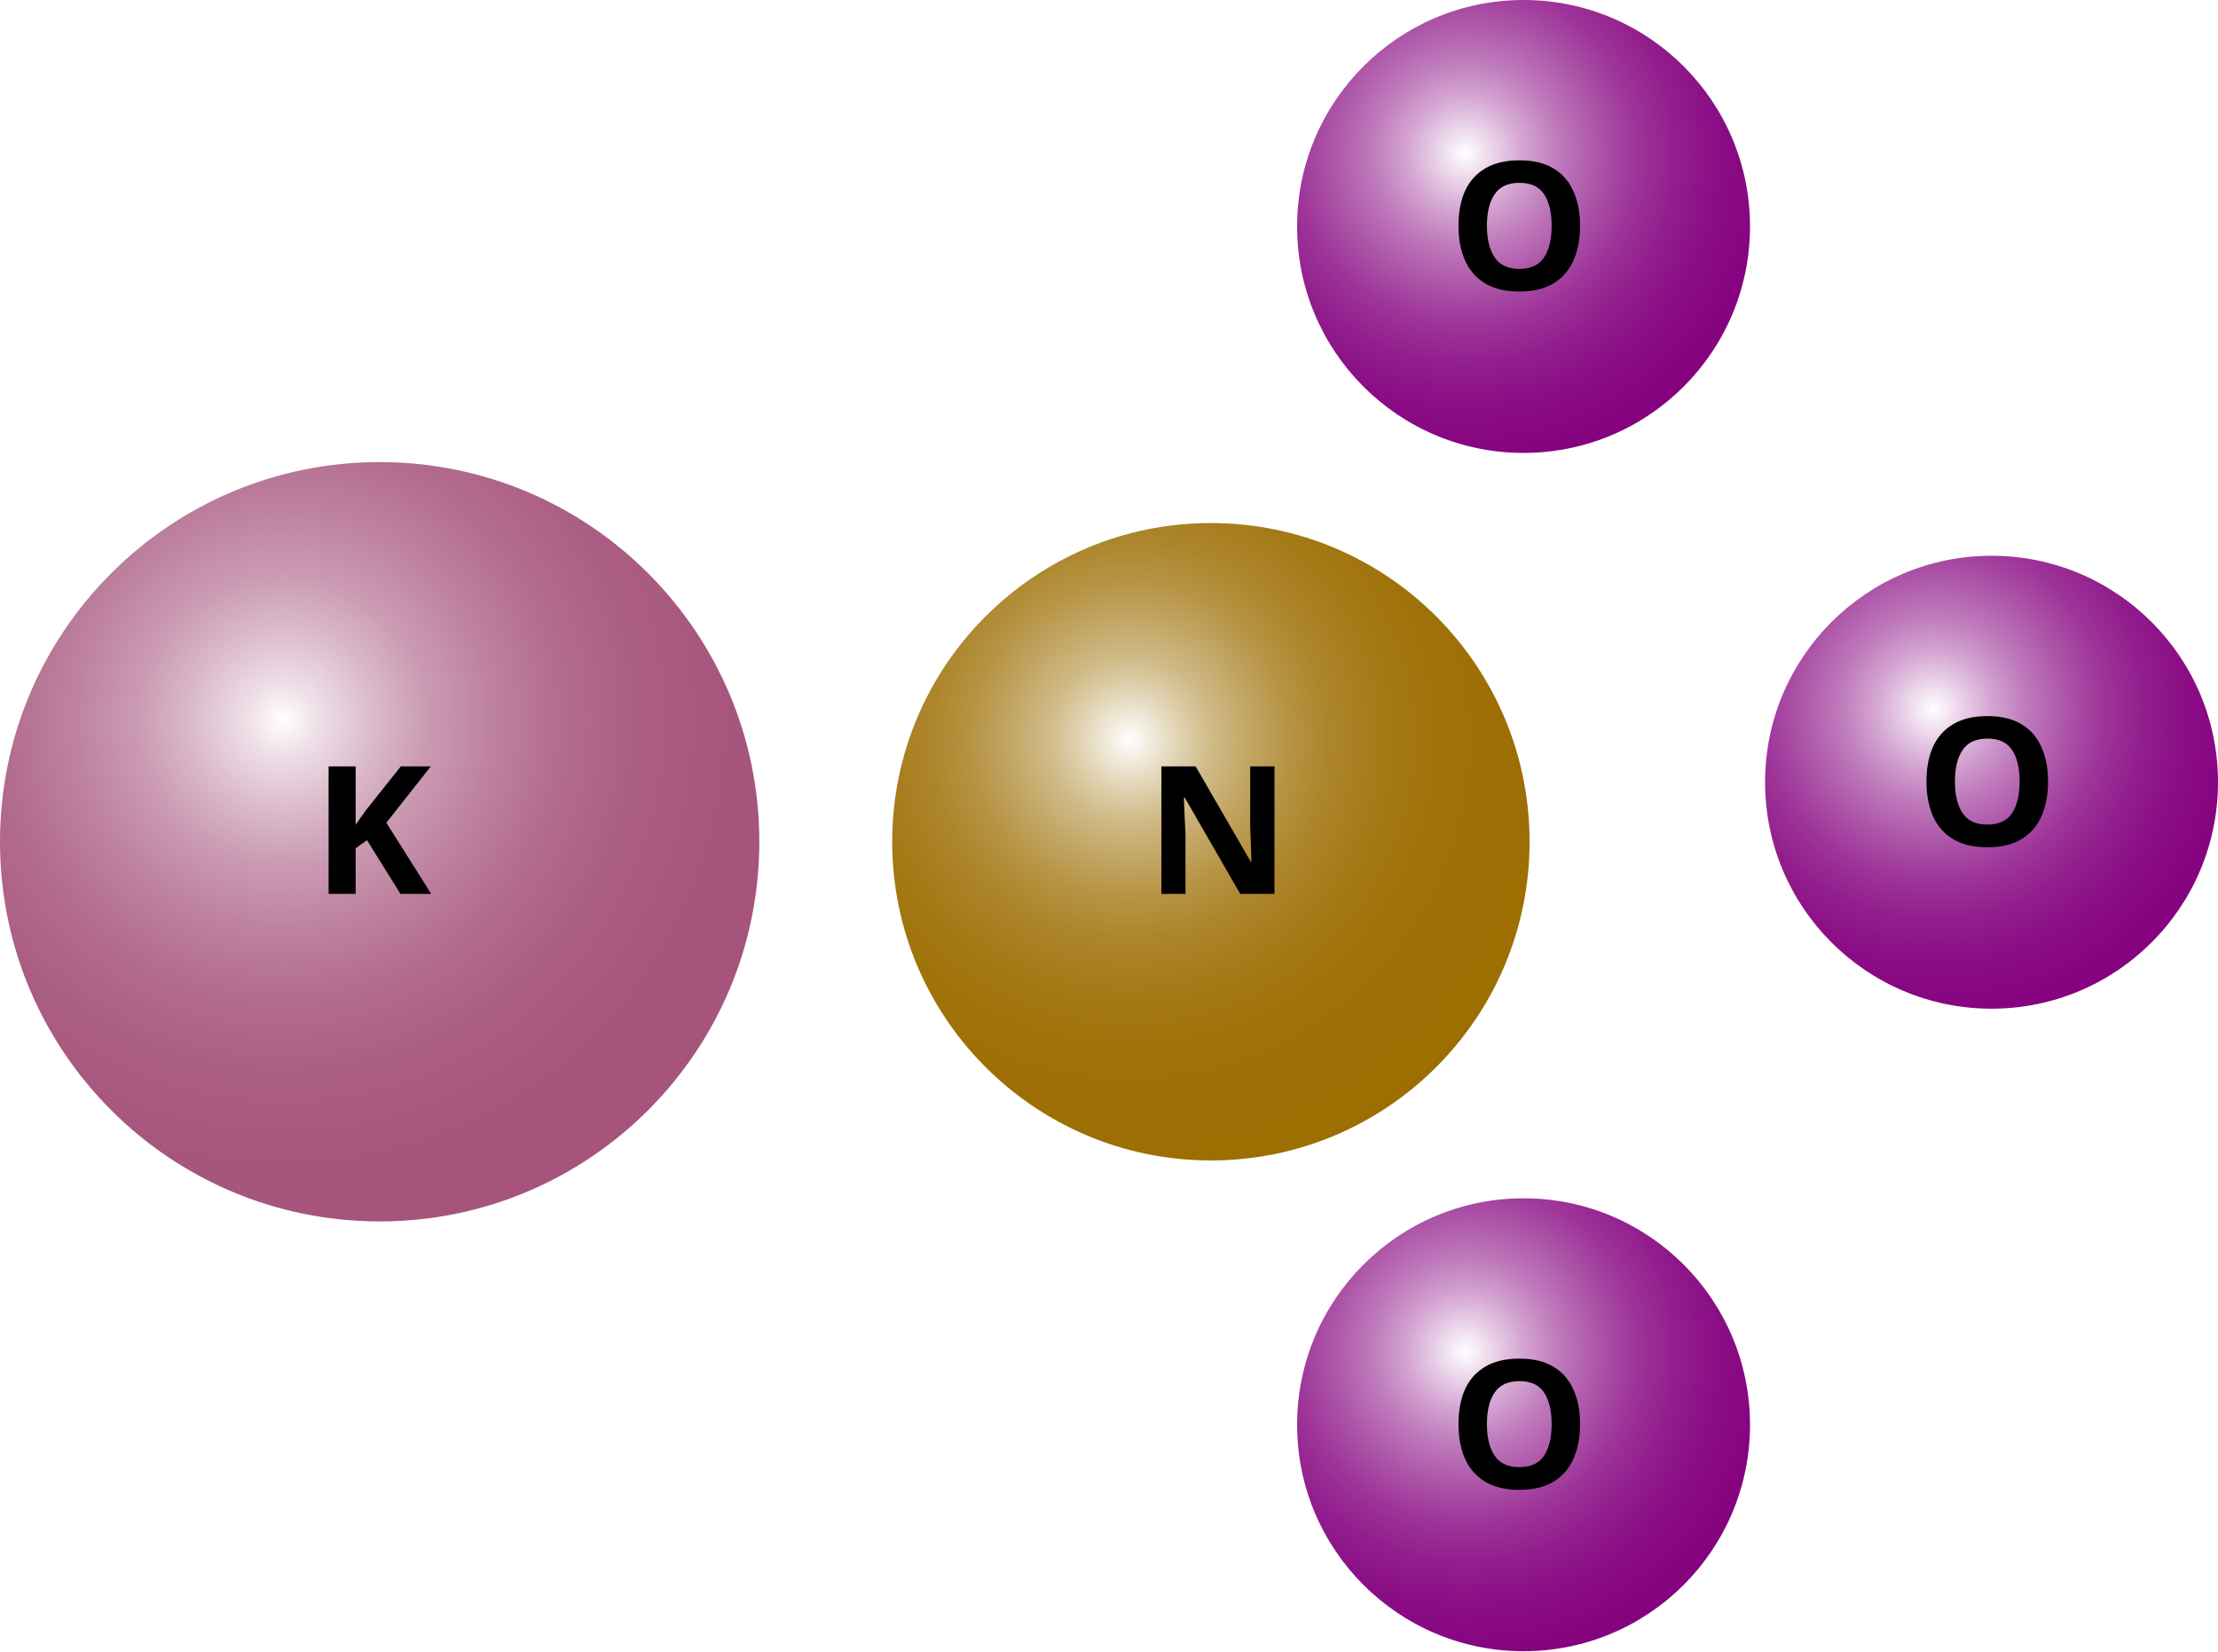
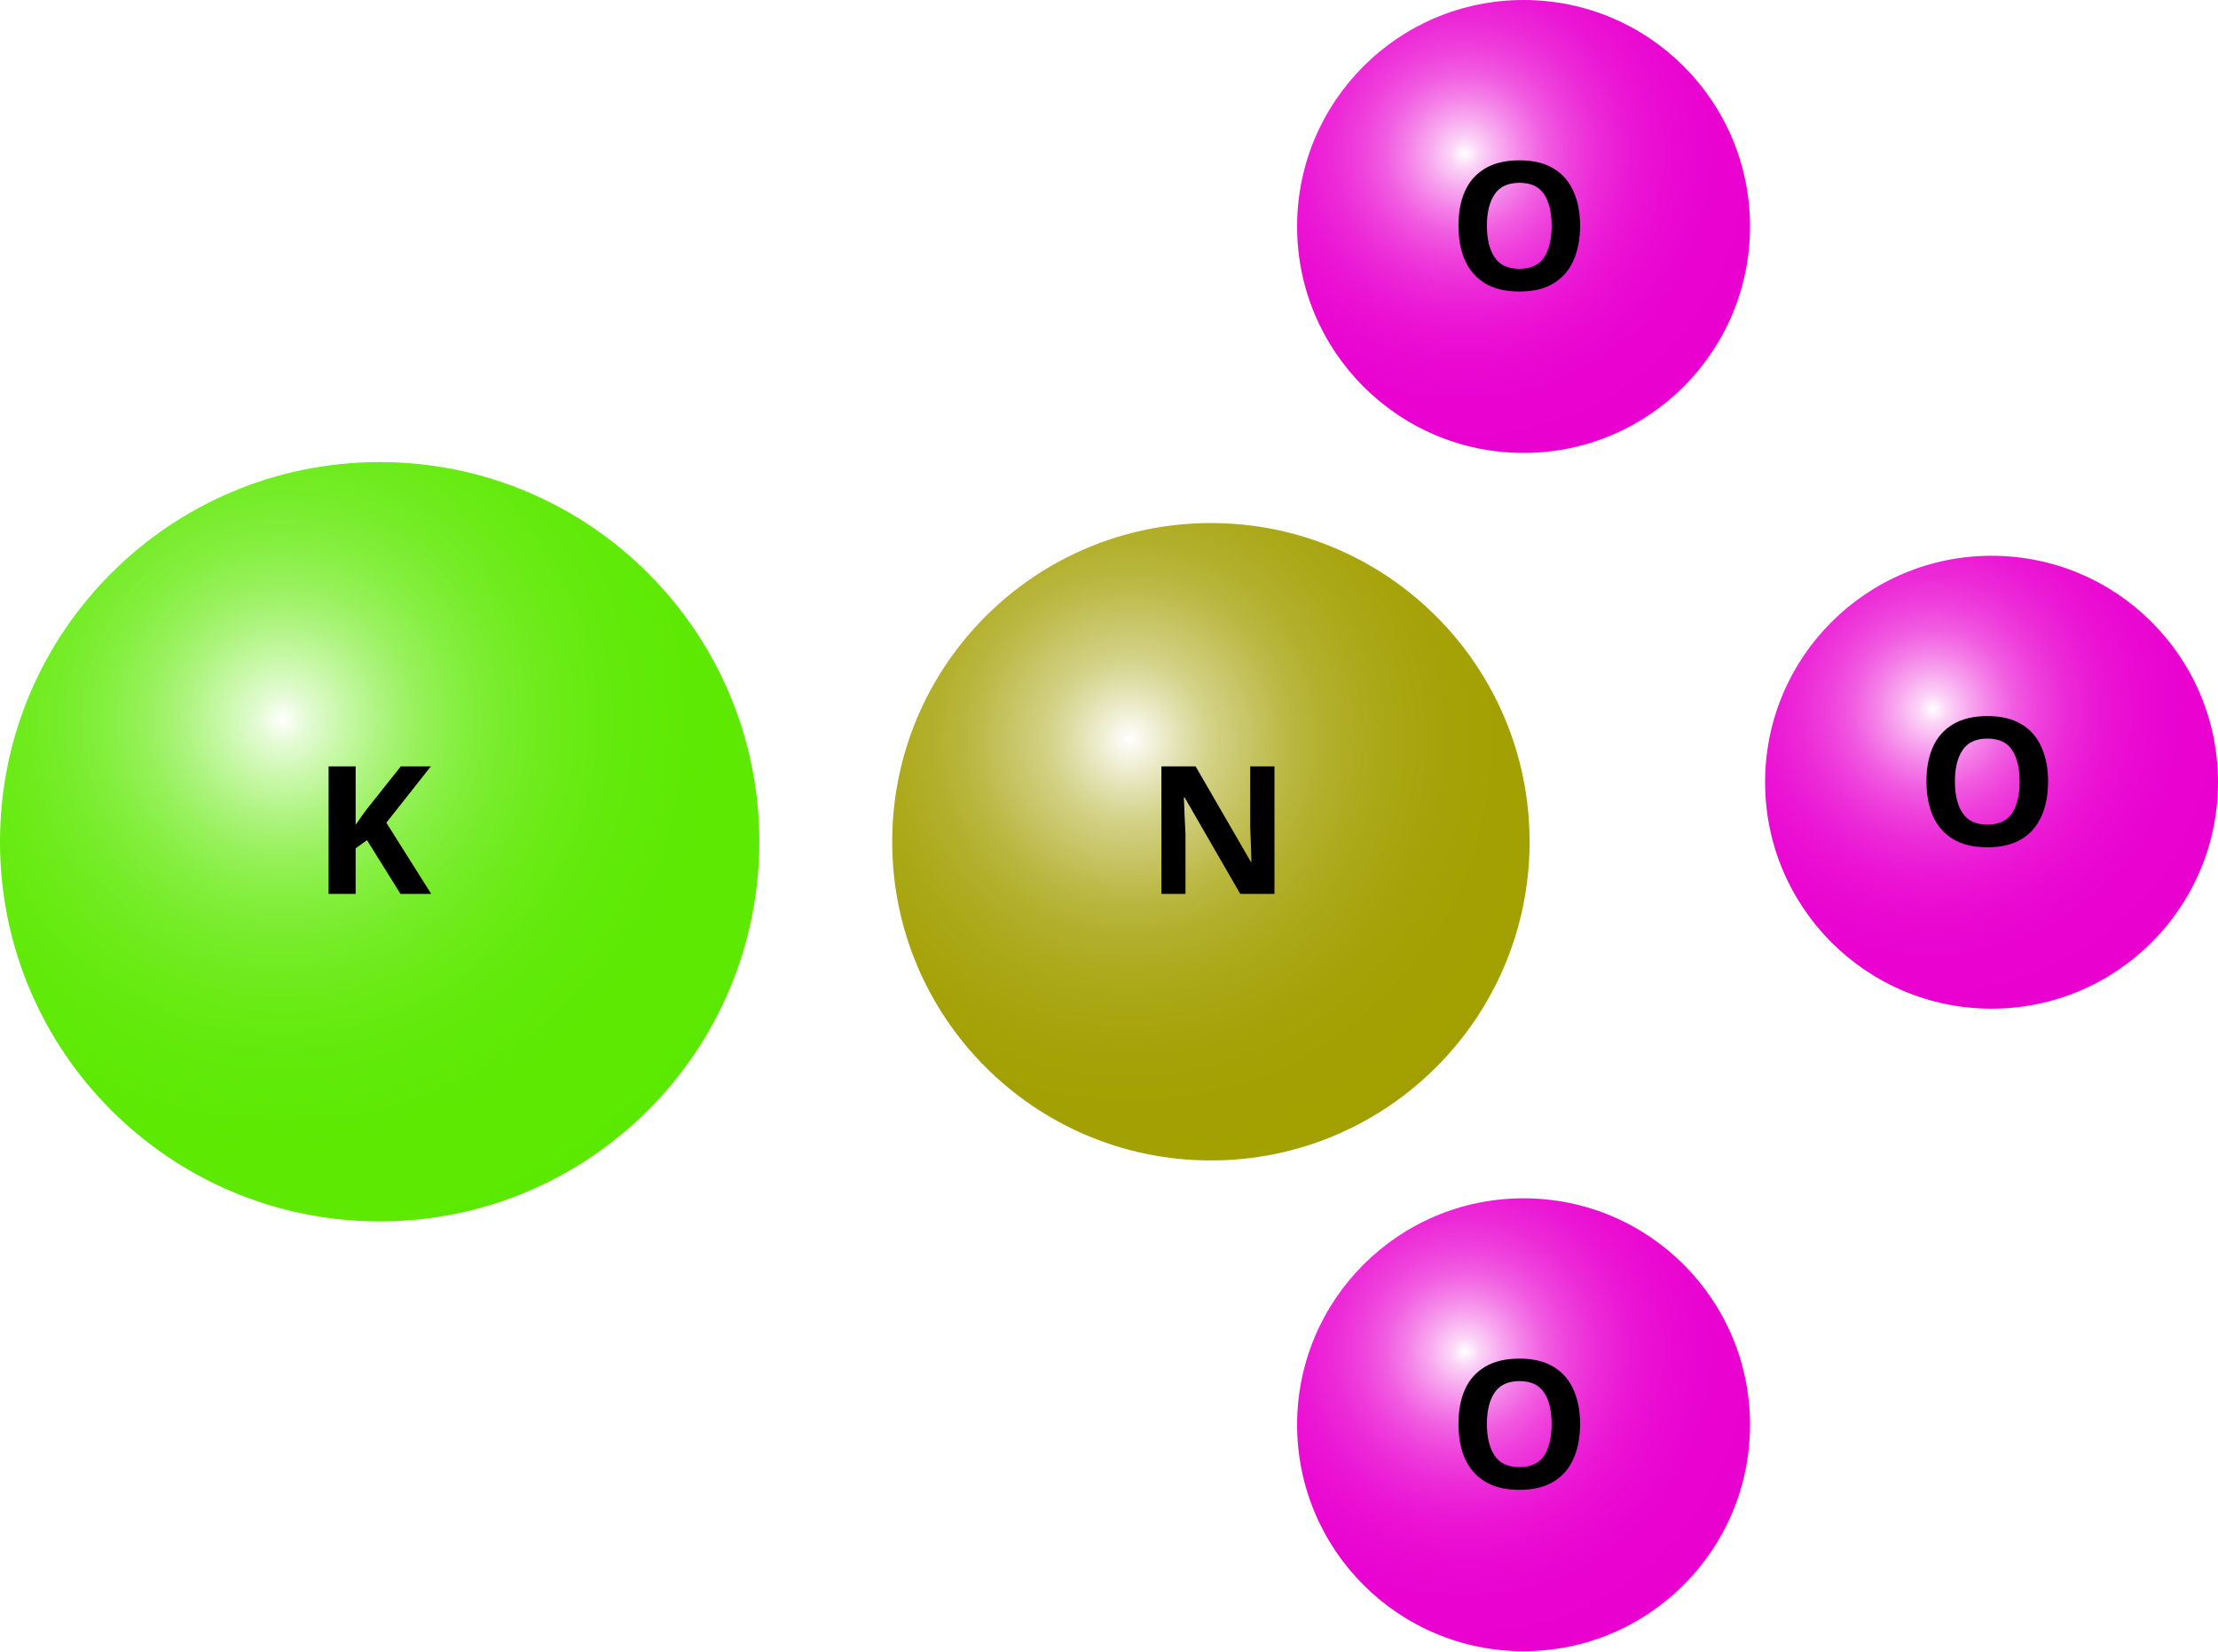
<svg xmlns="http://www.w3.org/2000/svg" xmlns:xlink="http://www.w3.org/1999/xlink" viewBox="0 0 198.63 147.87">
  <defs>
    <style>.cls-1{fill:url(#radial-gradient);}.cls-2{fill:url(#radial-gradient-2);}.cls-3{font-size:16px;font-family:Montserrat-Bold, Montserrat;font-weight:700;}.cls-4{fill:url(#radial-gradient-3);}.cls-5{fill:url(#radial-gradient-4);}.cls-6{fill:url(#radial-gradient-5);}</style>
    <radialGradient id="radial-gradient" cx="101.15" cy="66.2" r="45.79" gradientUnits="userSpaceOnUse">
      <stop offset="0" stop-color="#fff" />
-       <stop offset="0.04" stop-color="#f2ecdf" />
-       <stop offset="0.1" stop-color="#e0d2b1" />
-       <stop offset="0.16" stop-color="#d0ba87" />
-       <stop offset="0.24" stop-color="#c2a563" />
-       <stop offset="0.31" stop-color="#b69444" />
-       <stop offset="0.39" stop-color="#ad852b" />
-       <stop offset="0.49" stop-color="#a57a18" />
-       <stop offset="0.59" stop-color="#a0730b" />
-       <stop offset="0.73" stop-color="#9d6e03" />
-       <stop offset="1" stop-color="#9c6d01" />
+       <stop offset="0.04" stop-color="#f3f3df" />
+       <stop offset="0.1" stop-color="#e2e1b1" />
+       <stop offset="0.16" stop-color="#d3d287" />
+       <stop offset="0.24" stop-color="#c6c463" />
+       <stop offset="0.31" stop-color="#bbb844" />
+       <stop offset="0.39" stop-color="#b2af2b" />
+       <stop offset="0.49" stop-color="#aba818" />
+       <stop offset="0.59" stop-color="#a6a30b" />
+       <stop offset="0.73" stop-color="#a3a003" />
+       <stop offset="1" stop-color="#a29f01" />
    </radialGradient>
    <radialGradient id="radial-gradient-2" cx="25.31" cy="64.45" r="54.55" gradientUnits="userSpaceOnUse">
      <stop offset="0" stop-color="#fff" />
-       <stop offset="0.06" stop-color="#eedfe7" />
-       <stop offset="0.15" stop-color="#dbbaca" />
-       <stop offset="0.24" stop-color="#ca9ab2" />
-       <stop offset="0.35" stop-color="#bd809e" />
-       <stop offset="0.46" stop-color="#b26c8e" />
-       <stop offset="0.58" stop-color="#ab5e83" />
-       <stop offset="0.74" stop-color="#a6557d" />
-       <stop offset="1" stop-color="#a5537b" />
+       <stop offset="0.04" stop-color="#e4fbd5" />
+       <stop offset="0.1" stop-color="#c8f8a8" />
+       <stop offset="0.16" stop-color="#aef480" />
+       <stop offset="0.22" stop-color="#98f15d" />
+       <stop offset="0.29" stop-color="#85ef40" />
+       <stop offset="0.37" stop-color="#76ec29" />
+       <stop offset="0.46" stop-color="#6aeb16" />
+       <stop offset="0.56" stop-color="#62ea0a" />
+       <stop offset="0.7" stop-color="#5de902" />
+       <stop offset="1" stop-color="#5ce900" />
    </radialGradient>
-     <radialGradient id="radial-gradient-3" cx="123.4" cy="8.79" r="29.84" gradientTransform="translate(-3.27 4.18) scale(1.09 1.09)" gradientUnits="userSpaceOnUse">
+     <radialGradient id="radial-gradient-3" cx="262.59" cy="-1.75" r="29.84" gradientTransform="translate(-155.03 15.67) scale(1.09 1.09)" gradientUnits="userSpaceOnUse">
      <stop offset="0" stop-color="#fff" />
-       <stop offset="0.07" stop-color="#ecd7eb" />
-       <stop offset="0.16" stop-color="#d4a5d2" />
-       <stop offset="0.26" stop-color="#be79bb" />
-       <stop offset="0.37" stop-color="#ac54a8" />
-       <stop offset="0.47" stop-color="#9e3599" />
-       <stop offset="0.58" stop-color="#921e8d" />
-       <stop offset="0.7" stop-color="#8a0d85" />
-       <stop offset="0.83" stop-color="#860380" />
-       <stop offset="1" stop-color="#84007e" />
+       <stop offset="0.04" stop-color="#fbd5f7" />
+       <stop offset="0.1" stop-color="#f8a8ef" />
+       <stop offset="0.16" stop-color="#f480e8" />
+       <stop offset="0.22" stop-color="#f15de1" />
+       <stop offset="0.29" stop-color="#ef40dc" />
+       <stop offset="0.37" stop-color="#ec29d7" />
+       <stop offset="0.46" stop-color="#eb16d4" />
+       <stop offset="0.56" stop-color="#ea0ad2" />
+       <stop offset="0.7" stop-color="#e902d0" />
+       <stop offset="1" stop-color="#e900d0" />
    </radialGradient>
-     <radialGradient id="radial-gradient-4" cx="161.84" cy="54.44" r="29.84" xlink:href="#radial-gradient-3" />
-     <radialGradient id="radial-gradient-5" cx="123.4" cy="107.22" r="29.84" xlink:href="#radial-gradient-3" />
+     <radialGradient id="radial-gradient-4" cx="301.04" cy="43.9" r="29.84" xlink:href="#radial-gradient-3" />
+     <radialGradient id="radial-gradient-5" cx="262.59" cy="96.68" r="29.84" xlink:href="#radial-gradient-3" />
  </defs>
  <g id="Layer_2" data-name="Layer 2">
-     <g id="portrait">
-       <g id="Fertilizer">
-         <circle class="cls-1" cx="108.44" cy="75.38" r="28.54" />
-         <circle class="cls-2" cx="34" cy="75.38" r="34" />
-         <g id="Submit">
-           <text class="cls-3" transform="translate(102.57 80.05)">N</text>
-         </g>
-         <circle class="cls-4" cx="136.44" cy="20.28" r="20.28" />
-         <g id="Submit-2" data-name="Submit">
-           <text class="cls-3" transform="translate(129.69 25.95)">O</text>
-         </g>
-         <circle class="cls-5" cx="178.35" cy="70.05" r="20.28" />
-         <g id="Submit-3" data-name="Submit">
-           <text class="cls-3" transform="translate(171.6 75.72)">O</text>
-         </g>
-         <circle class="cls-6" cx="136.44" cy="127.59" r="20.28" />
-         <g id="Submit-4" data-name="Submit">
-           <text class="cls-3" transform="translate(129.69 133.26)">O</text>
-         </g>
-         <g id="Submit-5" data-name="Submit">
-           <text class="cls-3" transform="translate(27.99 80.05)">K</text>
-         </g>
+     <g id="Fertilizer">
+       <circle class="cls-1" cx="108.44" cy="75.38" r="28.54" />
+       <circle class="cls-2" cx="34" cy="75.38" r="34" />
+       <g id="Submit">
+         <text class="cls-3" transform="translate(102.57 80.05)">N</text>
+       </g>
+       <circle class="cls-4" cx="136.44" cy="20.28" r="20.28" />
+       <g id="Submit-2" data-name="Submit">
+         <text class="cls-3" transform="translate(129.69 25.95)">O</text>
+       </g>
+       <circle class="cls-5" cx="178.35" cy="70.05" r="20.28" />
+       <g id="Submit-3" data-name="Submit">
+         <text class="cls-3" transform="translate(171.6 75.72)">O</text>
+       </g>
+       <circle class="cls-6" cx="136.44" cy="127.59" r="20.28" />
+       <g id="Submit-4" data-name="Submit">
+         <text class="cls-3" transform="translate(129.69 133.26)">O</text>
+       </g>
+       <g id="Submit-5" data-name="Submit">
+         <text class="cls-3" transform="translate(27.99 80.05)">K</text>
      </g>
    </g>
  </g>
</svg>
